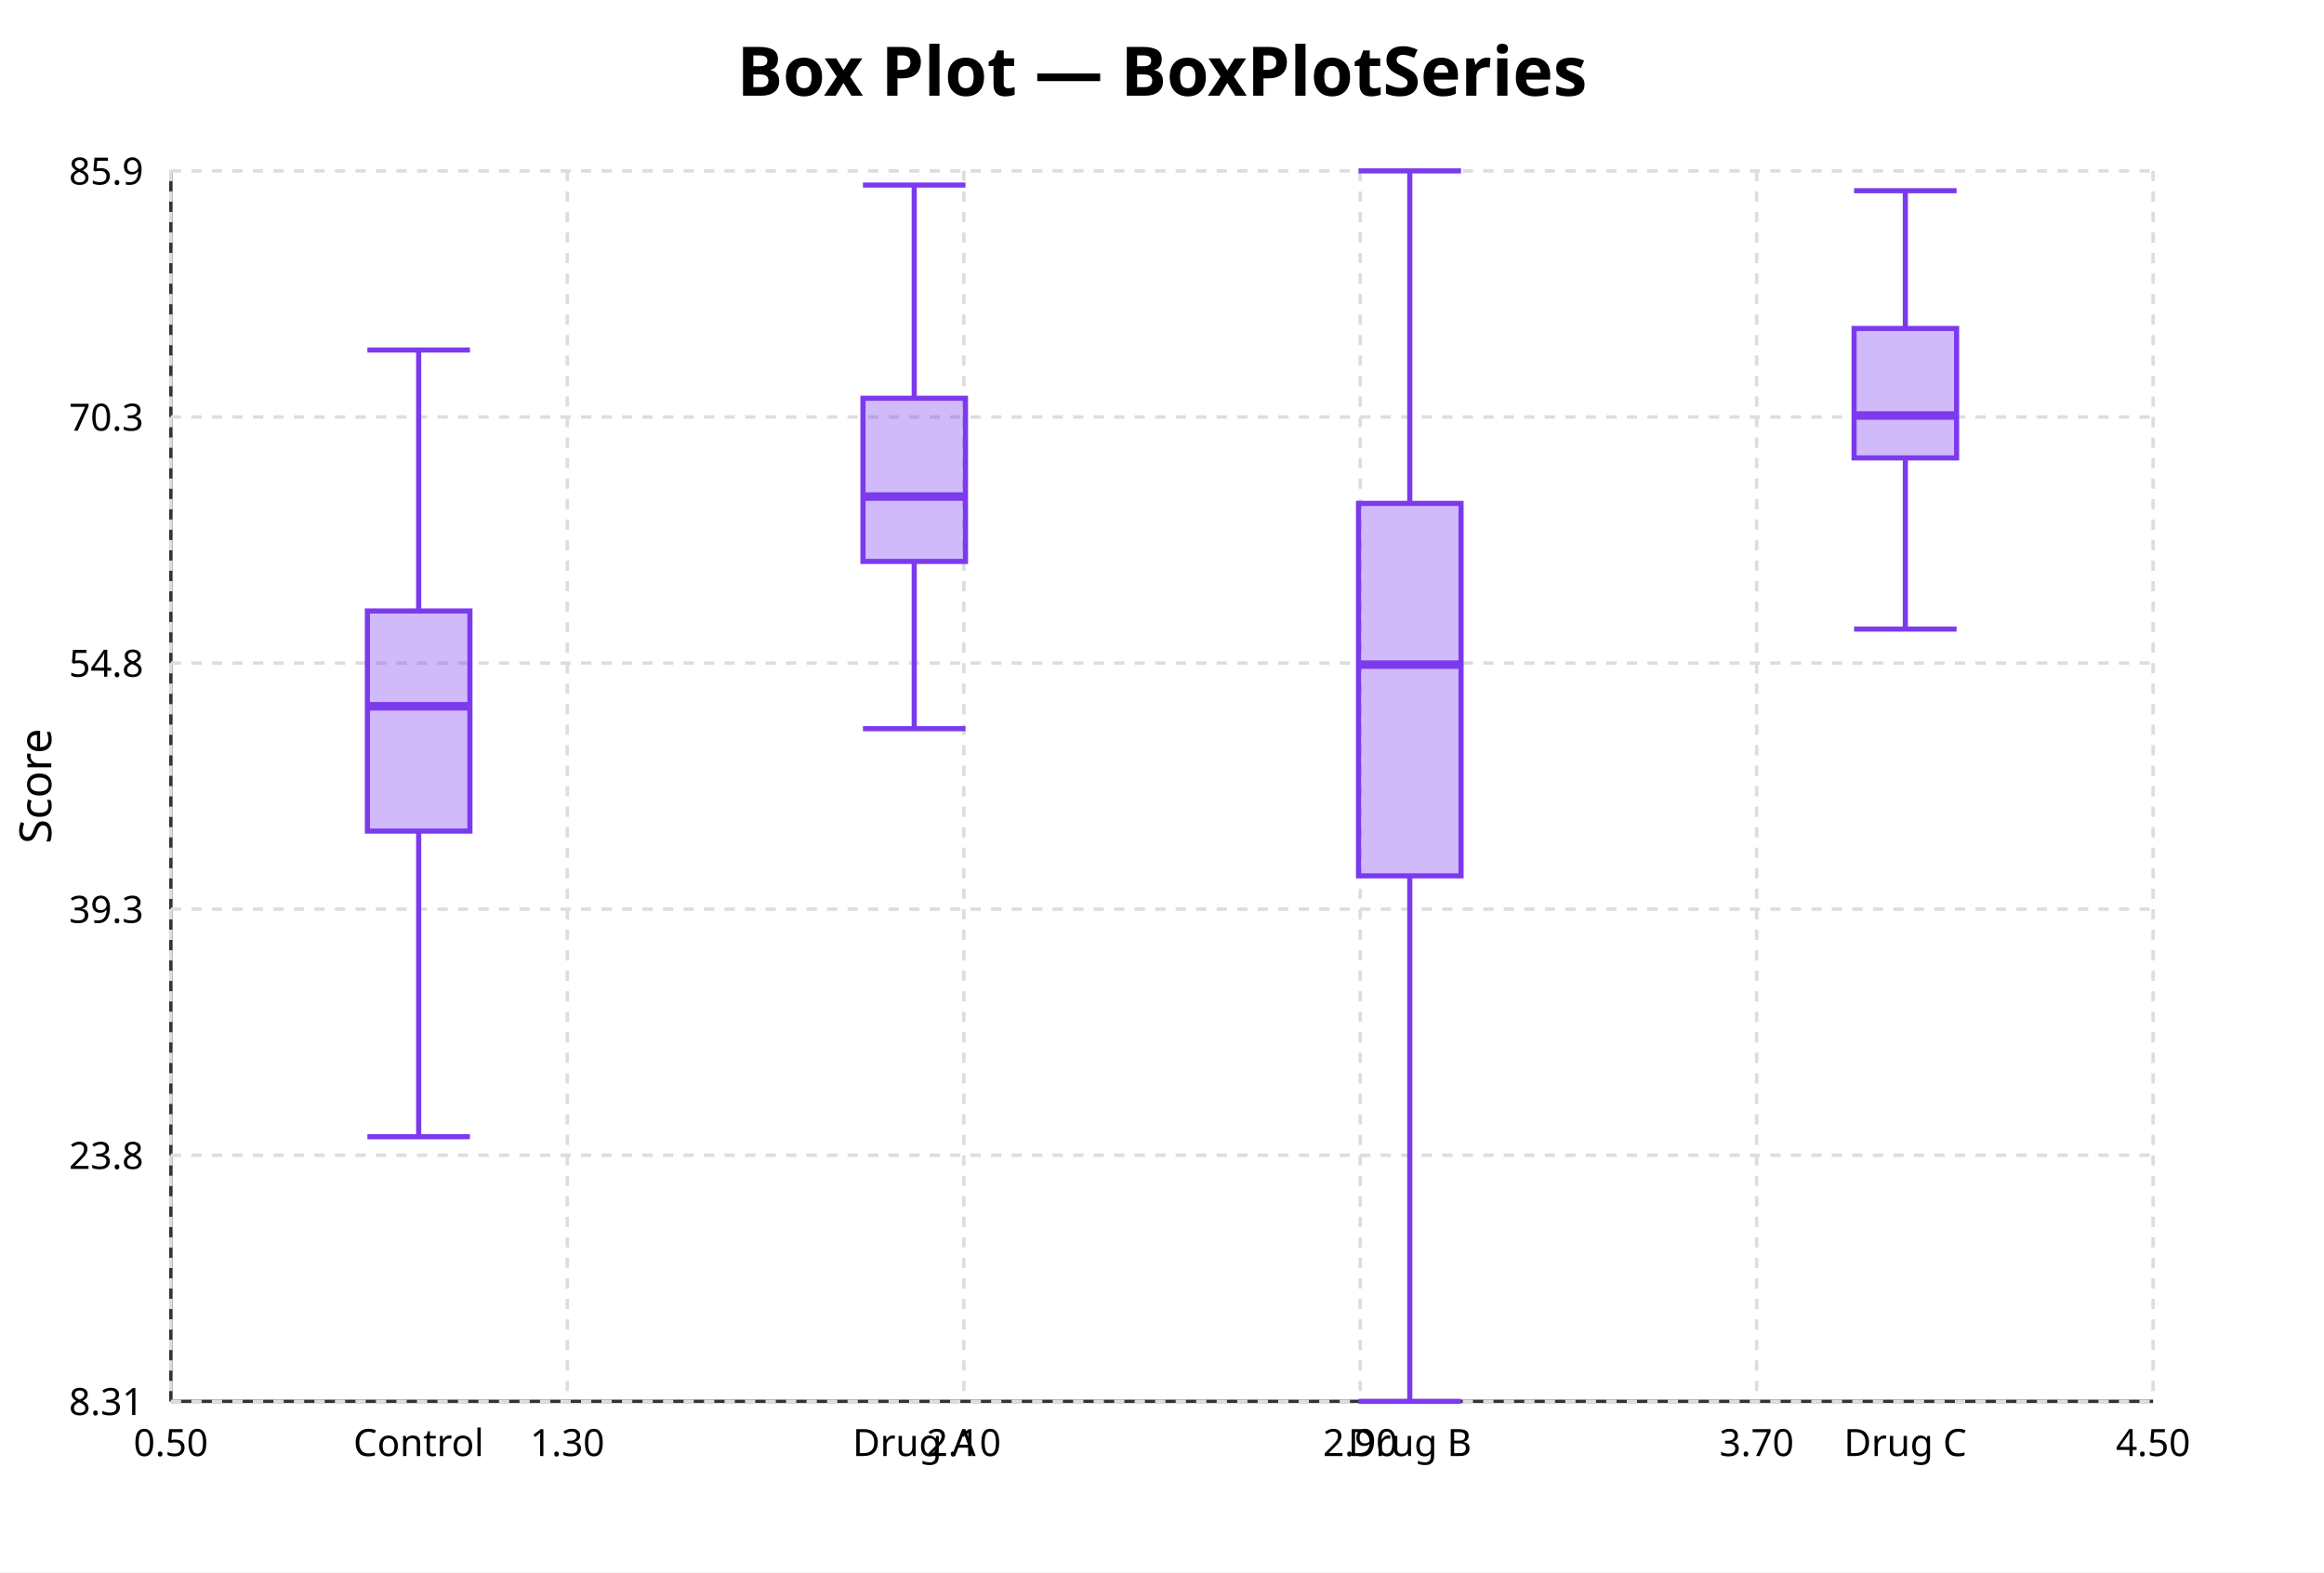
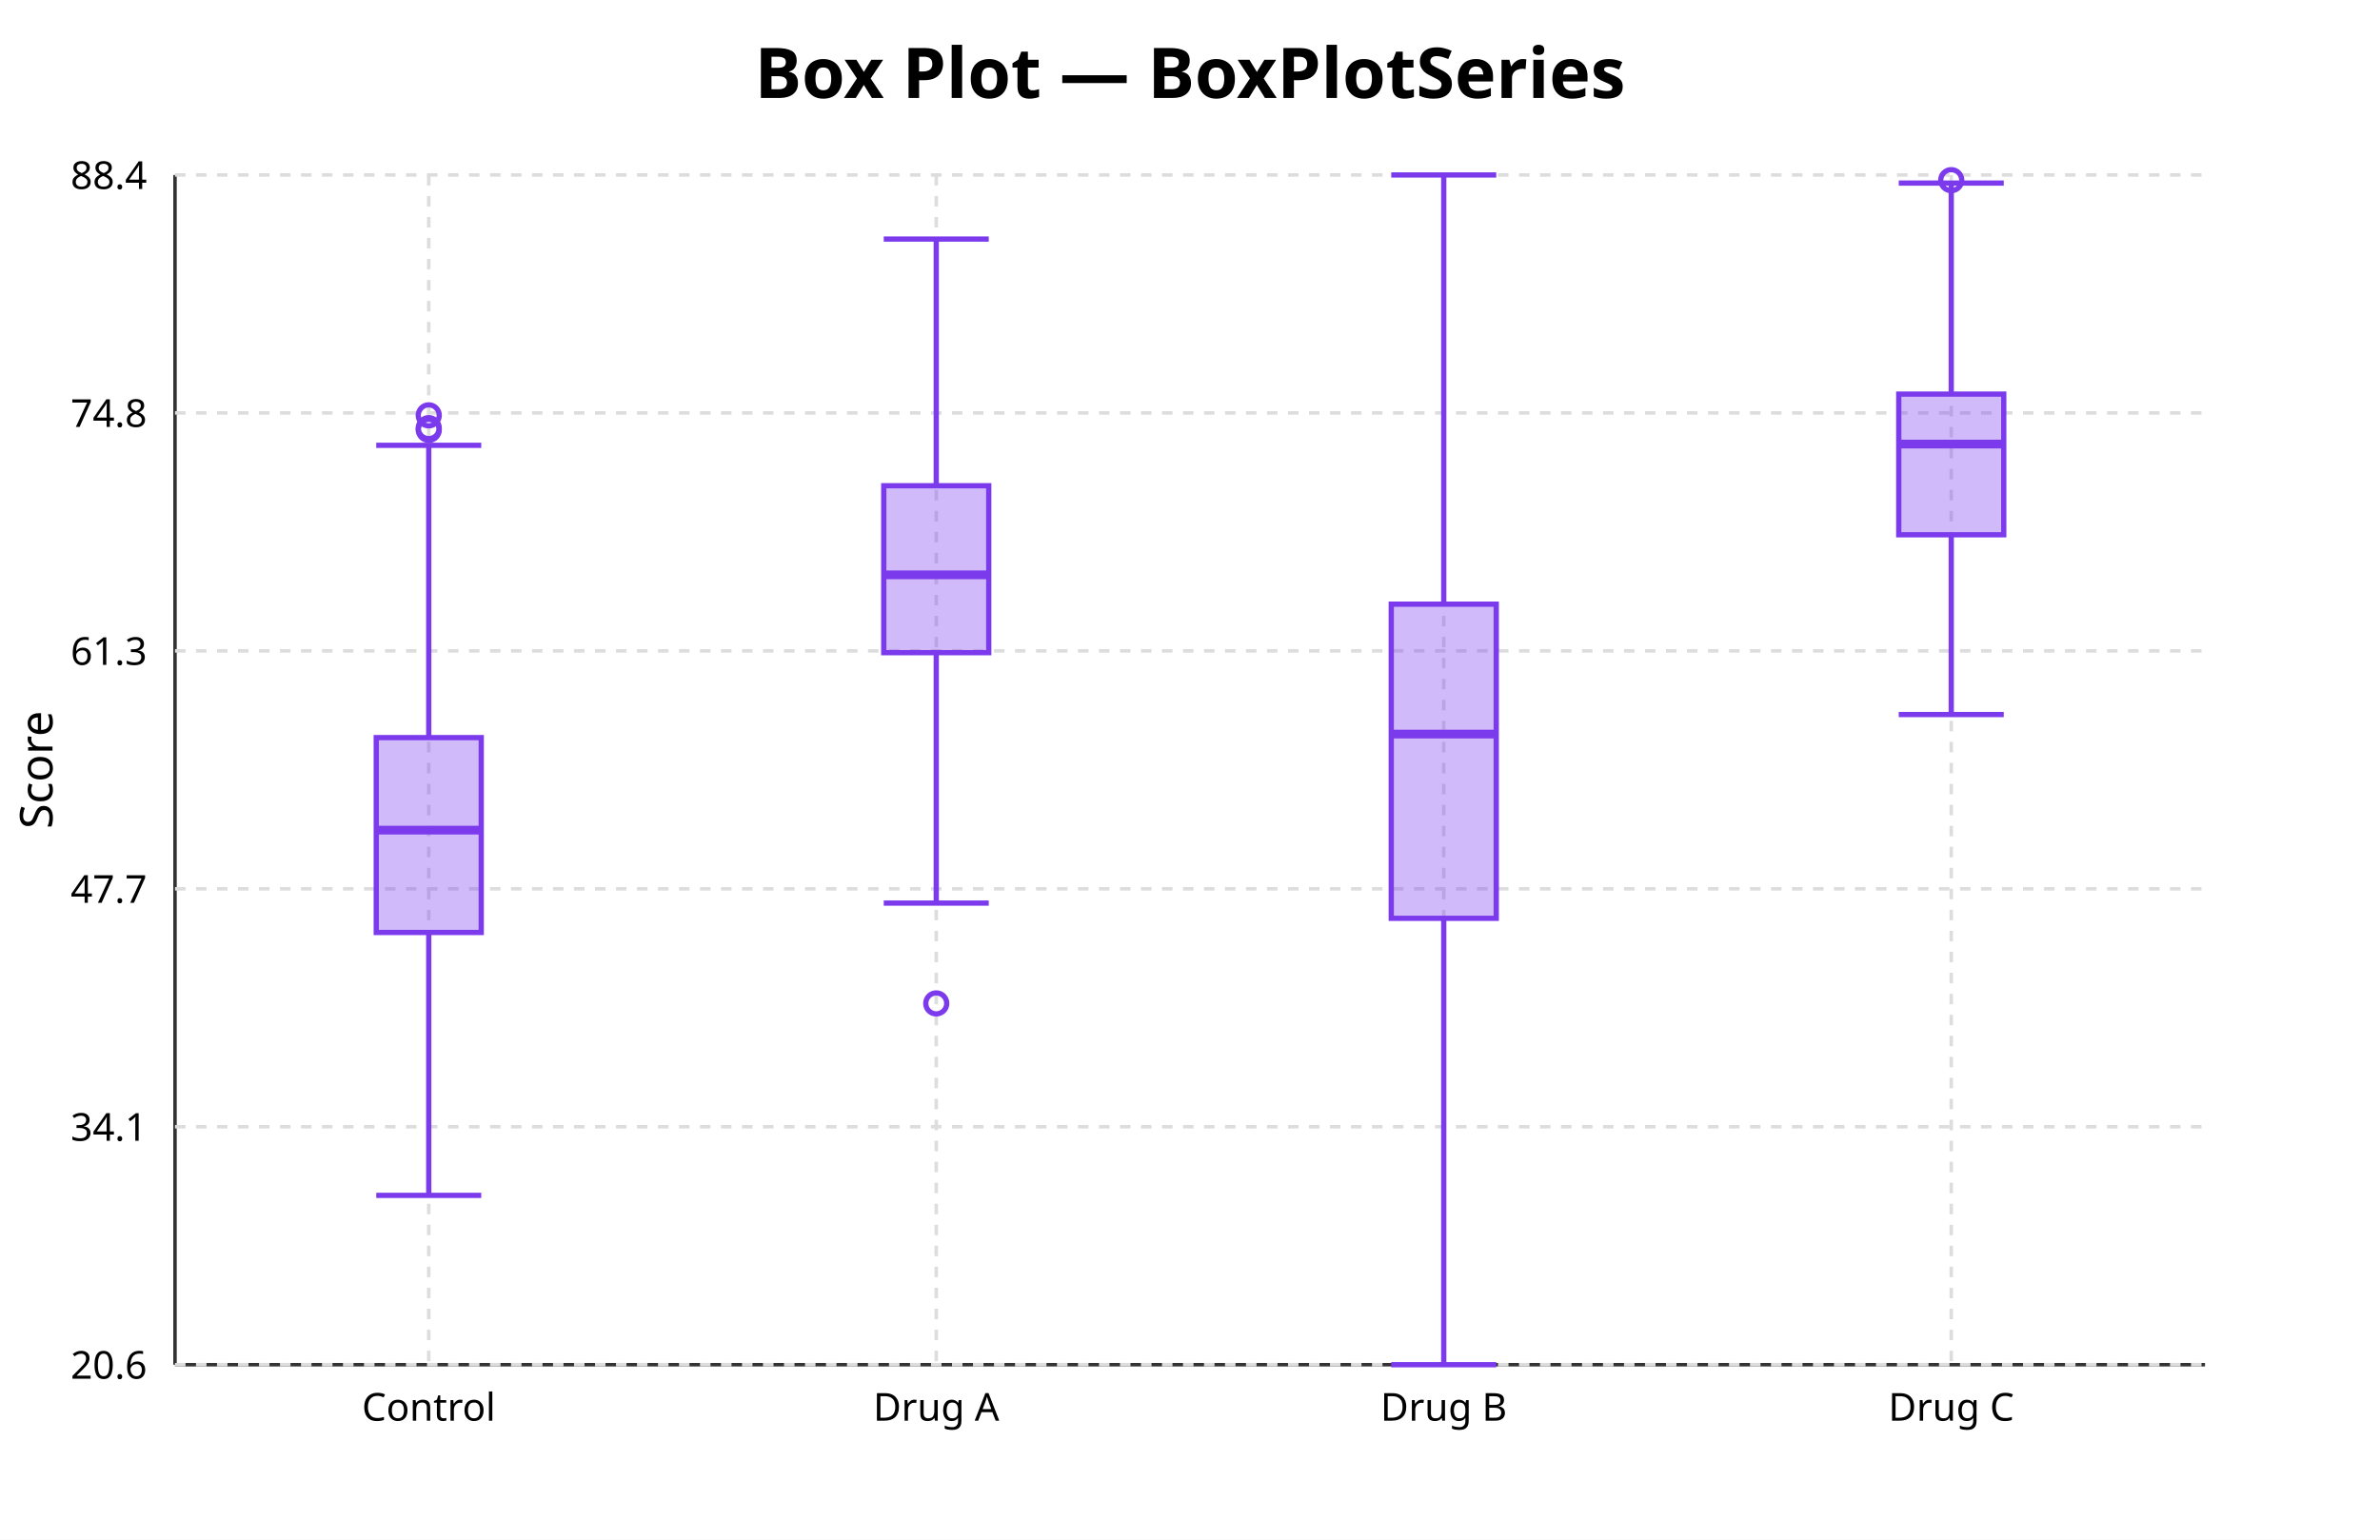
- <svg xmlns="http://www.w3.org/2000/svg" role="img" focusable="false" aria-labelledby="glyphx-chart-14-title glyphx-chart-14-desc" id="glyphx-chart-14" data-glyphx="true" width="680" height="460" viewBox="0 0 680 460">
-   <rect width="680" height="460" fill="#ffffff" />
+ <svg xmlns="http://www.w3.org/2000/svg" role="img" focusable="false" aria-labelledby="glyphx-chart-2-title glyphx-chart-2-desc" id="glyphx-chart-2" data-glyphx="true" width="680" height="440" viewBox="0 0 680 440">
+   <rect width="680" height="440" fill="#ffffff" />
  <text x="340" y="28" text-anchor="middle" font-size="20" font-weight="bold" font-family="sans-serif" fill="#000000">Box Plot  —  BoxPlotSeries</text>
-   <line x1="50" y1="410" x2="630" y2="410" stroke="#333" />
-   <line x1="50" y1="50" x2="50" y2="410" stroke="#333" />
-   <text x="15" y="230" text-anchor="middle" font-size="13" font-family="sans-serif" fill="#000000" transform="rotate(-90, 15, 230)">Score</text>
-   <line x1="50" x2="630" y1="410.0" y2="410.0" stroke="#ddd" stroke-dasharray="3,3" />
-   <text x="42" y="414.0" text-anchor="end" font-size="11" font-family="sans-serif" fill="#000000">8.31</text>
-   <line x1="50" x2="630" y1="338.0" y2="338.0" stroke="#ddd" stroke-dasharray="3,3" />
-   <text x="42" y="342.0" text-anchor="end" font-size="11" font-family="sans-serif" fill="#000000">23.8</text>
-   <line x1="50" x2="630" y1="266.0" y2="266.0" stroke="#ddd" stroke-dasharray="3,3" />
-   <text x="42" y="270.0" text-anchor="end" font-size="11" font-family="sans-serif" fill="#000000">39.3</text>
-   <line x1="50" x2="630" y1="194" y2="194" stroke="#ddd" stroke-dasharray="3,3" />
-   <text x="42" y="198" text-anchor="end" font-size="11" font-family="sans-serif" fill="#000000">54.8</text>
-   <line x1="50" x2="630" y1="122" y2="122" stroke="#ddd" stroke-dasharray="3,3" />
-   <text x="42" y="126" text-anchor="end" font-size="11" font-family="sans-serif" fill="#000000">70.3</text>
+   <line x1="50" y1="390" x2="630" y2="390" stroke="#333" />
+   <line x1="50" y1="50" x2="50" y2="390" stroke="#333" />
+   <text x="15" y="220" text-anchor="middle" font-size="13" font-family="sans-serif" fill="#000000" transform="rotate(-90, 15, 220)">Score</text>
+   <line x1="50" x2="630" y1="390.0" y2="390.0" stroke="#ddd" stroke-dasharray="3,3" />
+   <text x="42" y="394.0" text-anchor="end" font-size="11" font-family="sans-serif" fill="#000000">20.6</text>
+   <line x1="50" x2="630" y1="322.0" y2="322.0" stroke="#ddd" stroke-dasharray="3,3" />
+   <text x="42" y="326.0" text-anchor="end" font-size="11" font-family="sans-serif" fill="#000000">34.1</text>
+   <line x1="50" x2="630" y1="254" y2="254" stroke="#ddd" stroke-dasharray="3,3" />
+   <text x="42" y="258.0" text-anchor="end" font-size="11" font-family="sans-serif" fill="#000000">47.7</text>
+   <line x1="50" x2="630" y1="186.0" y2="186.0" stroke="#ddd" stroke-dasharray="3,3" />
+   <text x="42" y="190.0" text-anchor="end" font-size="11" font-family="sans-serif" fill="#000000">61.3</text>
+   <line x1="50" x2="630" y1="118" y2="118" stroke="#ddd" stroke-dasharray="3,3" />
+   <text x="42" y="122" text-anchor="end" font-size="11" font-family="sans-serif" fill="#000000">74.8</text>
  <line x1="50" x2="630" y1="50.0" y2="50.0" stroke="#ddd" stroke-dasharray="3,3" />
-   <text x="42" y="54.0" text-anchor="end" font-size="11" font-family="sans-serif" fill="#000000">85.9</text>
-   <line y1="50" y2="410" x1="50.0" x2="50.0" stroke="#ddd" stroke-dasharray="3,3" />
-   <text x="50.0" y="426" text-anchor="middle" font-size="11" font-family="sans-serif" fill="#000000">0.50</text>
-   <line y1="50" y2="410" x1="166.0" x2="166.0" stroke="#ddd" stroke-dasharray="3,3" />
-   <text x="166.0" y="426" text-anchor="middle" font-size="11" font-family="sans-serif" fill="#000000">1.30</text>
-   <line y1="50" y2="410" x1="282.0" x2="282.0" stroke="#ddd" stroke-dasharray="3,3" />
-   <text x="282.0" y="426" text-anchor="middle" font-size="11" font-family="sans-serif" fill="#000000">2.10</text>
-   <line y1="50" y2="410" x1="398.0" x2="398.0" stroke="#ddd" stroke-dasharray="3,3" />
-   <text x="398.0" y="426" text-anchor="middle" font-size="11" font-family="sans-serif" fill="#000000">2.90</text>
-   <line y1="50" y2="410" x1="514.0" x2="514.0" stroke="#ddd" stroke-dasharray="3,3" />
-   <text x="514.0" y="426" text-anchor="middle" font-size="11" font-family="sans-serif" fill="#000000">3.70</text>
-   <line y1="50" y2="410" x1="630.0" x2="630.0" stroke="#ddd" stroke-dasharray="3,3" />
-   <text x="630.0" y="426" text-anchor="middle" font-size="11" font-family="sans-serif" fill="#000000">4.50</text>
-   <line x1="122.5" x2="122.5" y1="332.575" y2="243.163" stroke="#7c3aed" stroke-width="1.5" />
-   <line x1="122.5" x2="122.5" y1="178.757" y2="102.407" stroke="#7c3aed" stroke-width="1.5" />
-   <line x1="107.5" x2="137.5" y1="332.575" y2="332.575" stroke="#7c3aed" stroke-width="1.5" />
-   <line x1="107.5" x2="137.5" y1="102.407" y2="102.407" stroke="#7c3aed" stroke-width="1.5" />
-   <rect class="glyphx-point series-84848" tabindex="0" role="graphics-symbol" x="107.5" y="178.757" width="30" height="64.406" fill="#7c3aed" fill-opacity="0.35" stroke="#7c3aed" stroke-width="1.5" data-label="Control" data-q1="44.2" data-q2="52.1" data-q3="58.1" />
-   <line x1="107.5" x2="137.5" y1="206.642" y2="206.642" stroke="#7c3aed" stroke-width="2.5" />
-   <text x="122.5" y="426" text-anchor="middle" font-size="11" font-family="sans-serif" fill="#000000">Control</text>
-   <line x1="267.5" x2="267.5" y1="213.196" y2="164.257" stroke="#7c3aed" stroke-width="1.5" />
-   <line x1="267.5" x2="267.5" y1="116.519" y2="54.141" stroke="#7c3aed" stroke-width="1.5" />
-   <line x1="252.5" x2="282.5" y1="213.196" y2="213.196" stroke="#7c3aed" stroke-width="1.5" />
-   <line x1="252.5" x2="282.5" y1="54.141" y2="54.141" stroke="#7c3aed" stroke-width="1.5" />
-   <rect class="glyphx-point series-84848" tabindex="0" role="graphics-symbol" x="252.5" y="116.519" width="30" height="47.738" fill="#7c3aed" fill-opacity="0.35" stroke="#7c3aed" stroke-width="1.5" data-label="Drug A" data-q1="61.2" data-q2="65.3" data-q3="71.5" />
-   <line x1="252.5" x2="282.5" y1="145.285" y2="145.285" stroke="#7c3aed" stroke-width="2.5" />
-   <text x="267.5" y="426" text-anchor="middle" font-size="11" font-family="sans-serif" fill="#000000">Drug A</text>
-   <line x1="412.5" x2="412.5" y1="410.0" y2="256.252" stroke="#7c3aed" stroke-width="1.5" />
-   <line x1="412.5" x2="412.5" y1="147.276" y2="50.0" stroke="#7c3aed" stroke-width="1.5" />
-   <line x1="397.5" x2="427.5" y1="410.0" y2="410.0" stroke="#7c3aed" stroke-width="1.5" />
+   <text x="42" y="54.0" text-anchor="end" font-size="11" font-family="sans-serif" fill="#000000">88.4</text>
+   <line y1="50" y2="390" x1="122.5" x2="122.5" stroke="#ddd" stroke-dasharray="3,3" />
+   <text x="122.5" y="406" text-anchor="middle" font-size="11" font-family="sans-serif" fill="#000000">Control</text>
+   <line y1="50" y2="390" x1="267.5" x2="267.5" stroke="#ddd" stroke-dasharray="3,3" />
+   <text x="267.5" y="406" text-anchor="middle" font-size="11" font-family="sans-serif" fill="#000000">Drug A</text>
+   <line y1="50" y2="390" x1="412.5" x2="412.5" stroke="#ddd" stroke-dasharray="3,3" />
+   <text x="412.5" y="406" text-anchor="middle" font-size="11" font-family="sans-serif" fill="#000000">Drug B</text>
+   <line y1="50" y2="390" x1="557.5" x2="557.5" stroke="#ddd" stroke-dasharray="3,3" />
+   <text x="557.5" y="406" text-anchor="middle" font-size="11" font-family="sans-serif" fill="#000000">Drug C</text>
+   <line x1="122.5" x2="122.5" y1="341.613" y2="266.48" stroke="#7c3aed" stroke-width="1.5" />
+   <line x1="122.5" x2="122.5" y1="210.793" y2="127.263" stroke="#7c3aed" stroke-width="1.5" />
+   <line x1="107.5" x2="137.5" y1="341.613" y2="341.613" stroke="#7c3aed" stroke-width="1.5" />
+   <line x1="107.5" x2="137.5" y1="127.263" y2="127.263" stroke="#7c3aed" stroke-width="1.5" />
+   <rect class="glyphx-point series-16768" tabindex="0" role="graphics-symbol" x="107.5" y="210.793" width="30" height="55.687" fill="#7c3aed" fill-opacity="0.35" stroke="#7c3aed" stroke-width="1.5" data-label="Control" data-q1="45.2" data-q2="51" data-q3="56.3" />
+   <line x1="107.5" x2="137.5" y1="237.231" y2="237.231" stroke="#7c3aed" stroke-width="2.5" />
+   <circle cx="122.5" cy="122.842" r="3" fill="none" stroke="#7c3aed" stroke-width="1.5" />
+   <circle cx="122.5" cy="122.354" r="3" fill="none" stroke="#7c3aed" stroke-width="1.5" />
+   <circle cx="122.5" cy="118.696" r="3" fill="none" stroke="#7c3aed" stroke-width="1.5" />
+   <line x1="267.5" x2="267.5" y1="258.082" y2="186.52" stroke="#7c3aed" stroke-width="1.5" />
+   <line x1="267.5" x2="267.5" y1="138.812" y2="68.319" stroke="#7c3aed" stroke-width="1.5" />
+   <line x1="252.5" x2="282.5" y1="258.082" y2="258.082" stroke="#7c3aed" stroke-width="1.5" />
+   <line x1="252.5" x2="282.5" y1="68.319" y2="68.319" stroke="#7c3aed" stroke-width="1.5" />
+   <rect class="glyphx-point series-16768" tabindex="0" role="graphics-symbol" x="252.5" y="138.812" width="30" height="47.708" fill="#7c3aed" fill-opacity="0.35" stroke="#7c3aed" stroke-width="1.5" data-label="Drug A" data-q1="61.2" data-q2="65.6" data-q3="70.7" />
+   <line x1="252.5" x2="282.5" y1="164.274" y2="164.274" stroke="#7c3aed" stroke-width="2.5" />
+   <circle cx="267.5" cy="286.751" r="3" fill="none" stroke="#7c3aed" stroke-width="1.5" />
+   <line x1="412.5" x2="412.5" y1="390.0" y2="262.436" stroke="#7c3aed" stroke-width="1.5" />
+   <line x1="412.5" x2="412.5" y1="172.656" y2="50.0" stroke="#7c3aed" stroke-width="1.5" />
+   <line x1="397.5" x2="427.5" y1="390.0" y2="390.0" stroke="#7c3aed" stroke-width="1.5" />
  <line x1="397.5" x2="427.5" y1="50.0" y2="50.0" stroke="#7c3aed" stroke-width="1.5" />
-   <rect class="glyphx-point series-84848" tabindex="0" role="graphics-symbol" x="397.5" y="147.276" width="30" height="108.976" fill="#7c3aed" fill-opacity="0.35" stroke="#7c3aed" stroke-width="1.5" data-label="Drug B" data-q1="41.4" data-q2="54.7" data-q3="64.9" />
-   <line x1="397.5" x2="427.5" y1="194.45" y2="194.45" stroke="#7c3aed" stroke-width="2.5" />
-   <text x="412.5" y="426" text-anchor="middle" font-size="11" font-family="sans-serif" fill="#000000">Drug B</text>
-   <line x1="557.5" x2="557.5" y1="184.05" y2="133.977" stroke="#7c3aed" stroke-width="1.5" />
-   <line x1="557.5" x2="557.5" y1="96.104" y2="55.798" stroke="#7c3aed" stroke-width="1.5" />
-   <line x1="542.5" x2="572.5" y1="184.05" y2="184.05" stroke="#7c3aed" stroke-width="1.5" />
-   <line x1="542.5" x2="572.5" y1="55.798" y2="55.798" stroke="#7c3aed" stroke-width="1.5" />
-   <rect class="glyphx-point series-84848" tabindex="0" role="graphics-symbol" x="542.5" y="96.104" width="30" height="37.874" fill="#7c3aed" fill-opacity="0.35" stroke="#7c3aed" stroke-width="1.5" data-label="Drug C" data-q1="67.8" data-q2="70.4" data-q3="75.9" />
-   <line x1="542.5" x2="572.5" y1="121.571" y2="121.571" stroke="#7c3aed" stroke-width="2.5" />
-   <text x="557.5" y="426" text-anchor="middle" font-size="11" font-family="sans-serif" fill="#000000">Drug C</text>
+   <rect class="glyphx-point series-16768" tabindex="0" role="graphics-symbol" x="397.5" y="172.656" width="30" height="89.78" fill="#7c3aed" fill-opacity="0.35" stroke="#7c3aed" stroke-width="1.5" data-label="Drug B" data-q1="46" data-q2="56.5" data-q3="63.9" />
+   <line x1="397.5" x2="427.5" y1="209.784" y2="209.784" stroke="#7c3aed" stroke-width="2.5" />
+   <line x1="557.5" x2="557.5" y1="204.194" y2="152.83" stroke="#7c3aed" stroke-width="1.5" />
+   <line x1="557.5" x2="557.5" y1="112.626" y2="52.32" stroke="#7c3aed" stroke-width="1.5" />
+   <line x1="542.5" x2="572.5" y1="204.194" y2="204.194" stroke="#7c3aed" stroke-width="1.5" />
+   <line x1="542.5" x2="572.5" y1="52.32" y2="52.32" stroke="#7c3aed" stroke-width="1.5" />
+   <rect class="glyphx-point series-16768" tabindex="0" role="graphics-symbol" x="542.5" y="112.626" width="30" height="40.204" fill="#7c3aed" fill-opacity="0.35" stroke="#7c3aed" stroke-width="1.5" data-label="Drug C" data-q1="67.9" data-q2="73" data-q3="75.9" />
+   <line x1="542.5" x2="572.5" y1="126.904" y2="126.904" stroke="#7c3aed" stroke-width="2.5" />
+   <circle cx="557.5" cy="51.486" r="3" fill="none" stroke="#7c3aed" stroke-width="1.5" />
</svg>
